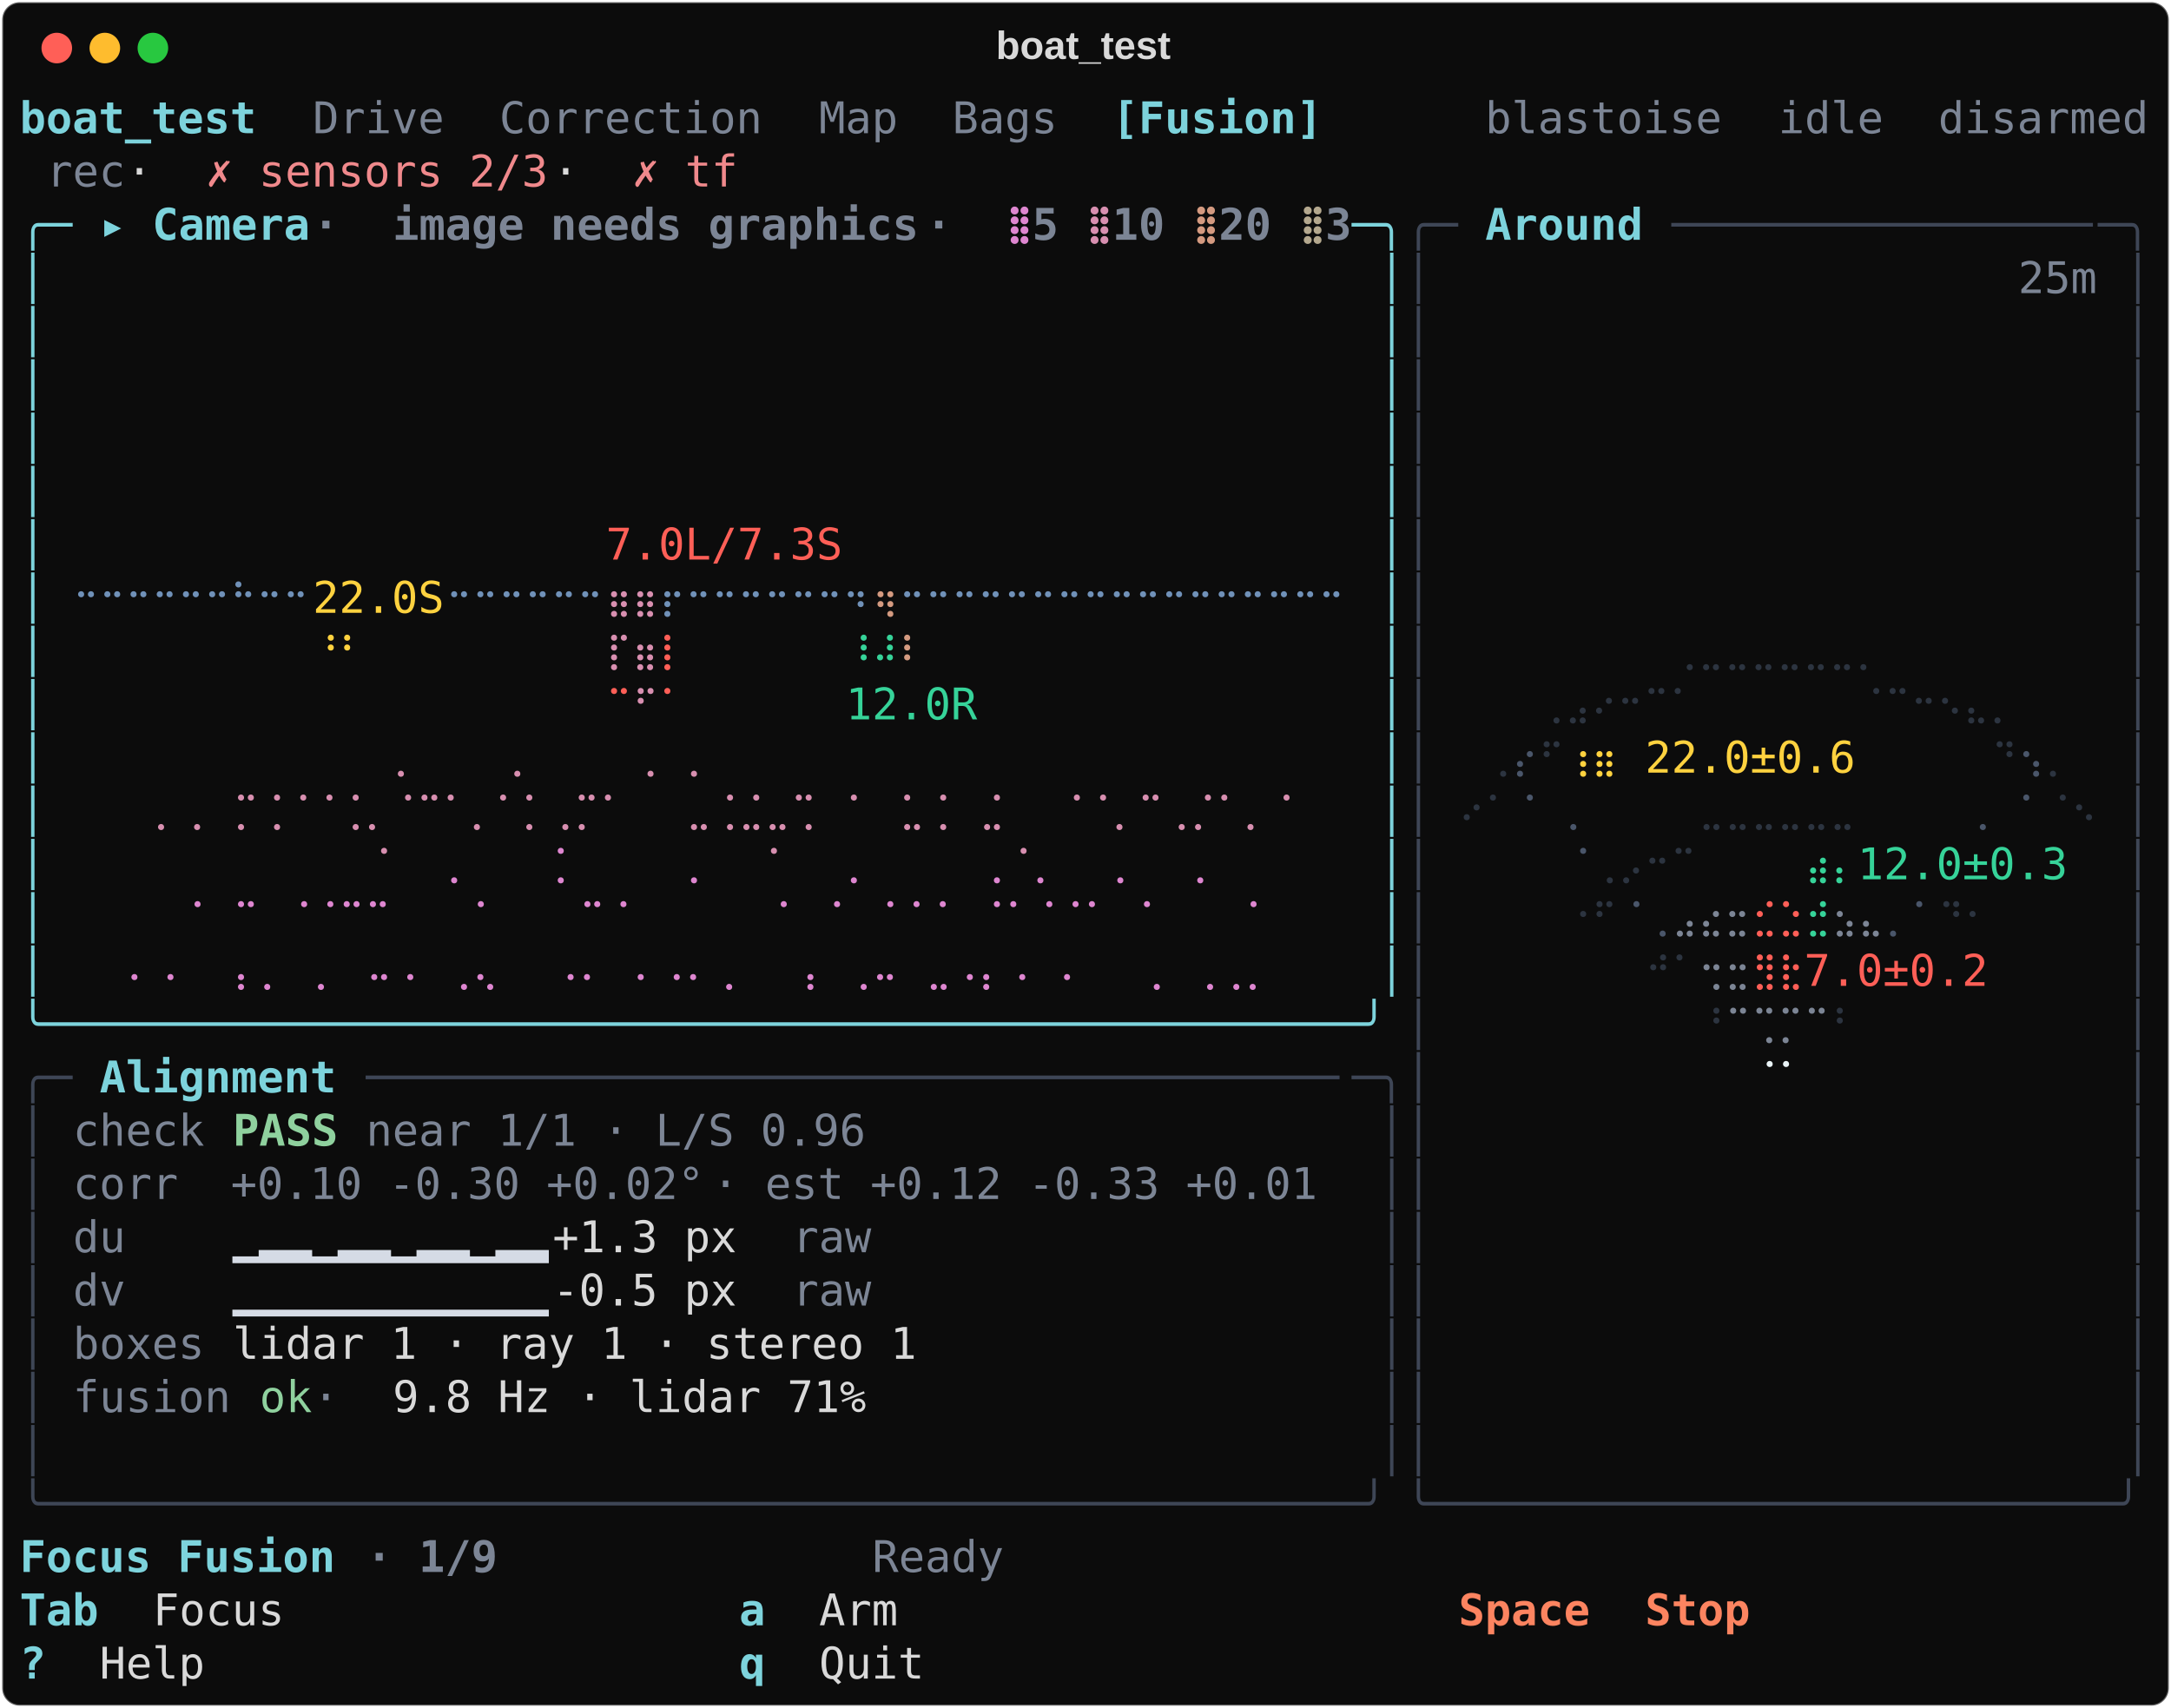
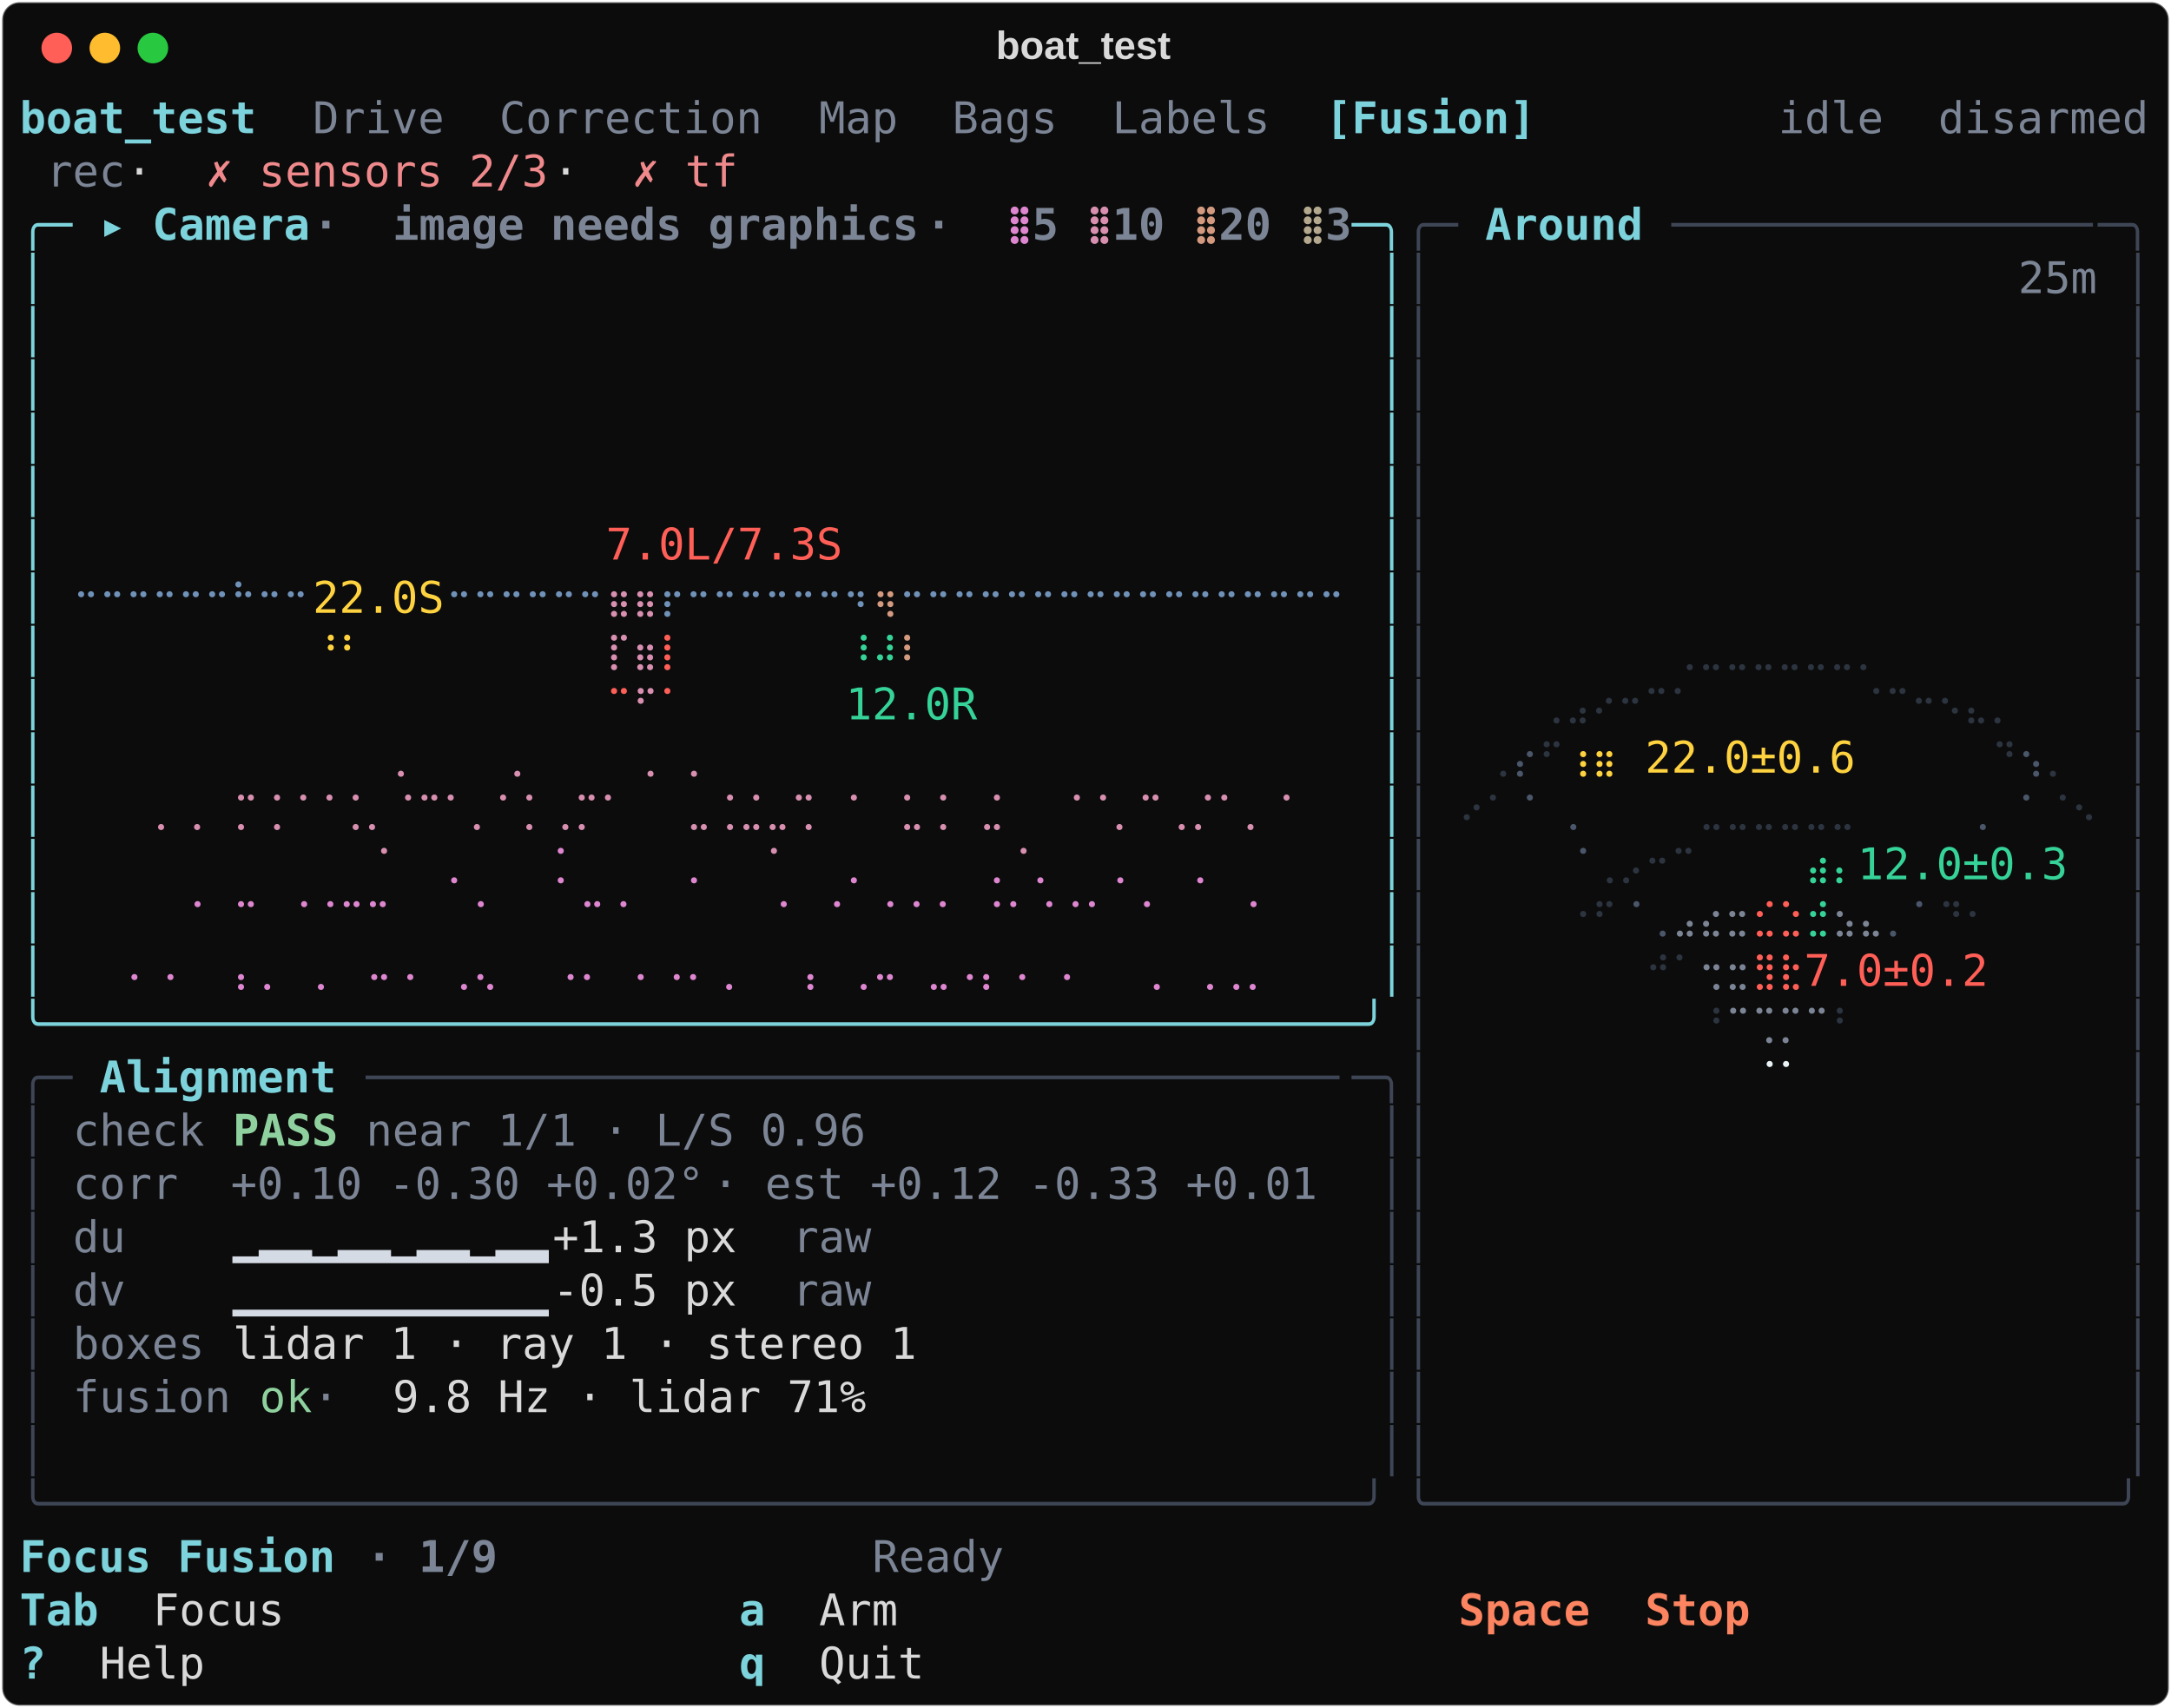
<svg xmlns="http://www.w3.org/2000/svg" class="rich-terminal" viewBox="0 0 994 782.0">
  <style>

    @font-face {
        font-family: "Fira Code";
        src: local("FiraCode-Regular"),
                url("https://cdnjs.cloudflare.com/ajax/libs/firacode/6.2.0/woff2/FiraCode-Regular.woff2") format("woff2"),
                url("https://cdnjs.cloudflare.com/ajax/libs/firacode/6.2.0/woff/FiraCode-Regular.woff") format("woff");
        font-style: normal;
        font-weight: 400;
    }
    @font-face {
        font-family: "Fira Code";
        src: local("FiraCode-Bold"),
                url("https://cdnjs.cloudflare.com/ajax/libs/firacode/6.2.0/woff2/FiraCode-Bold.woff2") format("woff2"),
                url("https://cdnjs.cloudflare.com/ajax/libs/firacode/6.2.0/woff/FiraCode-Bold.woff") format("woff");
        font-style: bold;
        font-weight: 700;
    }

    .fusion-text-matrix {
        font-family: Fira Code, monospace;
        font-size: 20px;
        line-height: 24.4px;
        font-variant-east-asian: full-width;
    }

    .fusion-text-title {
        font-size: 18px;
        font-weight: bold;
        font-family: arial;
    }

    .fusion-text-r1 { fill: #7dd3dc;font-weight: bold }
.fusion-text-r2 { fill: #7c8595 }
.fusion-text-r3 { fill: #d9d9d9 }
.fusion-text-r4 { fill: #f0898c }
.fusion-text-r5 { fill: #7c8595;font-weight: bold }
.fusion-text-r6 { fill: #de86d0;font-weight: bold }
.fusion-text-r7 { fill: #d88fb0;font-weight: bold }
.fusion-text-r8 { fill: #d49a80;font-weight: bold }
.fusion-text-r9 { fill: #b4a88e;font-weight: bold }
.fusion-text-r10 { fill: #3e4656 }
.fusion-text-r11 { fill: #ff5f57 }
.fusion-text-r12 { fill: #7091b8 }
.fusion-text-r13 { fill: #ffd23f }
.fusion-text-r14 { fill: #d88fb0 }
.fusion-text-r15 { fill: #d49a80 }
.fusion-text-r16 { fill: #36d399 }
.fusion-text-r17 { fill: #2c3440 }
.fusion-text-r18 { fill: #4a566a }
.fusion-text-r19 { fill: #de86d0 }
.fusion-text-r20 { fill: #e9f3f6 }
.fusion-text-r21 { fill: #8fd19e;font-weight: bold }
.fusion-text-r22 { fill: #d5dbe5 }
.fusion-text-r23 { fill: #8fd19e }
.fusion-text-r24 { fill: #fc8460;font-weight: bold }
    </style>
  <defs>
    <clipPath id="fusion-text-clip-terminal">
      <rect x="0" y="0" width="975.0" height="731.0" />
    </clipPath>
    <clipPath id="fusion-text-line-0">
      <rect x="0" y="1.5" width="976" height="24.65" />
    </clipPath>
    <clipPath id="fusion-text-line-1">
      <rect x="0" y="25.9" width="976" height="24.65" />
    </clipPath>
    <clipPath id="fusion-text-line-2">
      <rect x="0" y="50.3" width="976" height="24.65" />
    </clipPath>
    <clipPath id="fusion-text-line-3">
      <rect x="0" y="74.7" width="976" height="24.65" />
    </clipPath>
    <clipPath id="fusion-text-line-4">
      <rect x="0" y="99.1" width="976" height="24.65" />
    </clipPath>
    <clipPath id="fusion-text-line-5">
      <rect x="0" y="123.5" width="976" height="24.65" />
    </clipPath>
    <clipPath id="fusion-text-line-6">
      <rect x="0" y="147.9" width="976" height="24.65" />
    </clipPath>
    <clipPath id="fusion-text-line-7">
      <rect x="0" y="172.3" width="976" height="24.65" />
    </clipPath>
    <clipPath id="fusion-text-line-8">
      <rect x="0" y="196.7" width="976" height="24.65" />
    </clipPath>
    <clipPath id="fusion-text-line-9">
      <rect x="0" y="221.1" width="976" height="24.65" />
    </clipPath>
    <clipPath id="fusion-text-line-10">
      <rect x="0" y="245.5" width="976" height="24.65" />
    </clipPath>
    <clipPath id="fusion-text-line-11">
      <rect x="0" y="269.9" width="976" height="24.65" />
    </clipPath>
    <clipPath id="fusion-text-line-12">
      <rect x="0" y="294.3" width="976" height="24.65" />
    </clipPath>
    <clipPath id="fusion-text-line-13">
      <rect x="0" y="318.7" width="976" height="24.65" />
    </clipPath>
    <clipPath id="fusion-text-line-14">
      <rect x="0" y="343.1" width="976" height="24.65" />
    </clipPath>
    <clipPath id="fusion-text-line-15">
      <rect x="0" y="367.5" width="976" height="24.65" />
    </clipPath>
    <clipPath id="fusion-text-line-16">
      <rect x="0" y="391.9" width="976" height="24.65" />
    </clipPath>
    <clipPath id="fusion-text-line-17">
      <rect x="0" y="416.3" width="976" height="24.65" />
    </clipPath>
    <clipPath id="fusion-text-line-18">
      <rect x="0" y="440.7" width="976" height="24.65" />
    </clipPath>
    <clipPath id="fusion-text-line-19">
      <rect x="0" y="465.1" width="976" height="24.65" />
    </clipPath>
    <clipPath id="fusion-text-line-20">
      <rect x="0" y="489.5" width="976" height="24.65" />
    </clipPath>
    <clipPath id="fusion-text-line-21">
      <rect x="0" y="513.9" width="976" height="24.65" />
    </clipPath>
    <clipPath id="fusion-text-line-22">
      <rect x="0" y="538.3" width="976" height="24.65" />
    </clipPath>
    <clipPath id="fusion-text-line-23">
      <rect x="0" y="562.7" width="976" height="24.65" />
    </clipPath>
    <clipPath id="fusion-text-line-24">
      <rect x="0" y="587.1" width="976" height="24.65" />
    </clipPath>
    <clipPath id="fusion-text-line-25">
      <rect x="0" y="611.5" width="976" height="24.65" />
    </clipPath>
    <clipPath id="fusion-text-line-26">
      <rect x="0" y="635.9" width="976" height="24.65" />
    </clipPath>
    <clipPath id="fusion-text-line-27">
      <rect x="0" y="660.3" width="976" height="24.65" />
    </clipPath>
    <clipPath id="fusion-text-line-28">
      <rect x="0" y="684.7" width="976" height="24.65" />
    </clipPath>
  </defs>
  <rect fill="#0c0c0c" stroke="rgba(255,255,255,0.35)" stroke-width="1" x="1" y="1" width="992" height="780" rx="8" />
  <text class="fusion-text-title" fill="#d9d9d9" text-anchor="middle" x="496" y="27">boat_test</text>
  <g transform="translate(26,22)">
    <circle cx="0" cy="0" r="7" fill="#ff5f57" />
    <circle cx="22" cy="0" r="7" fill="#febc2e" />
    <circle cx="44" cy="0" r="7" fill="#28c840" />
  </g>
  <g transform="translate(9, 41)" clip-path="url(#fusion-text-clip-terminal)">
    <g class="fusion-text-matrix">
      <text class="fusion-text-r1" x="0" y="20" textLength="134.2" clip-path="url(#fusion-text-line-0)"> boat_test </text>
      <text class="fusion-text-r2" x="134.2" y="20" textLength="85.4" clip-path="url(#fusion-text-line-0)">  Drive</text>
      <text class="fusion-text-r2" x="219.6" y="20" textLength="146.4" clip-path="url(#fusion-text-line-0)">  Correction</text>
      <text class="fusion-text-r2" x="366" y="20" textLength="61" clip-path="url(#fusion-text-line-0)">  Map</text>
      <text class="fusion-text-r2" x="427" y="20" textLength="73.2" clip-path="url(#fusion-text-line-0)">  Bags</text>
-       <text class="fusion-text-r1" x="500.2" y="20" textLength="109.8" clip-path="url(#fusion-text-line-0)"> [Fusion]</text>
-       <text class="fusion-text-r2" x="671" y="20" textLength="109.8" clip-path="url(#fusion-text-line-0)">blastoise</text>
+       <text class="fusion-text-r2" x="500.2" y="20" textLength="97.6" clip-path="url(#fusion-text-line-0)">  Labels</text>
+       <text class="fusion-text-r1" x="597.8" y="20" textLength="109.8" clip-path="url(#fusion-text-line-0)"> [Fusion]</text>
      <text class="fusion-text-r2" x="805.2" y="20" textLength="48.8" clip-path="url(#fusion-text-line-0)">idle</text>
      <text class="fusion-text-r2" x="878.4" y="20" textLength="97.6" clip-path="url(#fusion-text-line-0)">disarmed</text>
      <text class="fusion-text-r3" x="976" y="20" textLength="12.2" clip-path="url(#fusion-text-line-0)">
</text>
      <text class="fusion-text-r2" x="12.2" y="44.4" textLength="36.6" clip-path="url(#fusion-text-line-1)">rec</text>
      <text class="fusion-text-r3" x="48.8" y="44.4" textLength="36.6" clip-path="url(#fusion-text-line-1)"> · </text>
      <text class="fusion-text-r4" x="85.4" y="44.4" textLength="158.6" clip-path="url(#fusion-text-line-1)">✗ sensors 2/3</text>
      <text class="fusion-text-r3" x="244" y="44.4" textLength="36.6" clip-path="url(#fusion-text-line-1)"> · </text>
      <text class="fusion-text-r4" x="280.6" y="44.4" textLength="48.8" clip-path="url(#fusion-text-line-1)">✗ tf</text>
      <text class="fusion-text-r3" x="976" y="44.4" textLength="12.2" clip-path="url(#fusion-text-line-1)">
</text>
      <text class="fusion-text-r1" x="0" y="68.8" textLength="24.4" clip-path="url(#fusion-text-line-2)">╭─</text>
      <text class="fusion-text-r1" x="36.6" y="68.8" textLength="97.6" clip-path="url(#fusion-text-line-2)">▸ Camera</text>
      <text class="fusion-text-r5" x="134.2" y="68.8" textLength="36.6" clip-path="url(#fusion-text-line-2)"> · </text>
      <text class="fusion-text-r5" x="170.8" y="68.8" textLength="244" clip-path="url(#fusion-text-line-2)">image needs graphics</text>
      <text class="fusion-text-r5" x="414.8" y="68.8" textLength="36.6" clip-path="url(#fusion-text-line-2)"> · </text>
      <text class="fusion-text-r6" x="451.4" y="68.8" textLength="12.2" clip-path="url(#fusion-text-line-2)">⣿</text>
      <text class="fusion-text-r5" x="463.6" y="68.8" textLength="24.4" clip-path="url(#fusion-text-line-2)">5 </text>
      <text class="fusion-text-r7" x="488" y="68.8" textLength="12.2" clip-path="url(#fusion-text-line-2)">⣿</text>
      <text class="fusion-text-r5" x="500.2" y="68.8" textLength="36.6" clip-path="url(#fusion-text-line-2)">10 </text>
      <text class="fusion-text-r8" x="536.8" y="68.8" textLength="12.2" clip-path="url(#fusion-text-line-2)">⣿</text>
      <text class="fusion-text-r5" x="549" y="68.8" textLength="36.6" clip-path="url(#fusion-text-line-2)">20 </text>
      <text class="fusion-text-r9" x="585.6" y="68.8" textLength="12.2" clip-path="url(#fusion-text-line-2)">⣿</text>
      <text class="fusion-text-r5" x="597.8" y="68.8" textLength="12.2" clip-path="url(#fusion-text-line-2)">3</text>
      <text class="fusion-text-r1" x="610" y="68.8" textLength="24.4" clip-path="url(#fusion-text-line-2)">─╮</text>
      <text class="fusion-text-r10" x="634.4" y="68.8" textLength="24.4" clip-path="url(#fusion-text-line-2)">╭─</text>
      <text class="fusion-text-r1" x="671" y="68.8" textLength="73.2" clip-path="url(#fusion-text-line-2)">Around</text>
      <text class="fusion-text-r10" x="756.4" y="68.8" textLength="195.2" clip-path="url(#fusion-text-line-2)">────────────────</text>
      <text class="fusion-text-r10" x="951.6" y="68.8" textLength="24.4" clip-path="url(#fusion-text-line-2)">─╮</text>
      <text class="fusion-text-r3" x="976" y="68.8" textLength="12.2" clip-path="url(#fusion-text-line-2)">
</text>
      <text class="fusion-text-r1" x="0" y="93.2" textLength="12.2" clip-path="url(#fusion-text-line-3)">│</text>
      <text class="fusion-text-r1" x="622.2" y="93.2" textLength="12.2" clip-path="url(#fusion-text-line-3)">│</text>
      <text class="fusion-text-r10" x="634.4" y="93.2" textLength="12.2" clip-path="url(#fusion-text-line-3)">│</text>
      <text class="fusion-text-r2" x="915" y="93.2" textLength="36.6" clip-path="url(#fusion-text-line-3)">25m</text>
      <text class="fusion-text-r10" x="963.8" y="93.2" textLength="12.2" clip-path="url(#fusion-text-line-3)">│</text>
      <text class="fusion-text-r3" x="976" y="93.2" textLength="12.2" clip-path="url(#fusion-text-line-3)">
</text>
      <text class="fusion-text-r1" x="0" y="117.6" textLength="12.2" clip-path="url(#fusion-text-line-4)">│</text>
      <text class="fusion-text-r1" x="622.2" y="117.6" textLength="12.2" clip-path="url(#fusion-text-line-4)">│</text>
      <text class="fusion-text-r10" x="634.4" y="117.6" textLength="12.2" clip-path="url(#fusion-text-line-4)">│</text>
      <text class="fusion-text-r10" x="963.8" y="117.6" textLength="12.2" clip-path="url(#fusion-text-line-4)">│</text>
      <text class="fusion-text-r3" x="976" y="117.6" textLength="12.2" clip-path="url(#fusion-text-line-4)">
</text>
      <text class="fusion-text-r1" x="0" y="142" textLength="12.2" clip-path="url(#fusion-text-line-5)">│</text>
      <text class="fusion-text-r1" x="622.2" y="142" textLength="12.2" clip-path="url(#fusion-text-line-5)">│</text>
      <text class="fusion-text-r10" x="634.4" y="142" textLength="12.2" clip-path="url(#fusion-text-line-5)">│</text>
      <text class="fusion-text-r10" x="963.8" y="142" textLength="12.2" clip-path="url(#fusion-text-line-5)">│</text>
      <text class="fusion-text-r3" x="976" y="142" textLength="12.2" clip-path="url(#fusion-text-line-5)">
</text>
      <text class="fusion-text-r1" x="0" y="166.4" textLength="12.2" clip-path="url(#fusion-text-line-6)">│</text>
      <text class="fusion-text-r1" x="622.2" y="166.4" textLength="12.2" clip-path="url(#fusion-text-line-6)">│</text>
      <text class="fusion-text-r10" x="634.4" y="166.4" textLength="12.2" clip-path="url(#fusion-text-line-6)">│</text>
      <text class="fusion-text-r10" x="963.8" y="166.4" textLength="12.2" clip-path="url(#fusion-text-line-6)">│</text>
      <text class="fusion-text-r3" x="976" y="166.4" textLength="12.2" clip-path="url(#fusion-text-line-6)">
</text>
      <text class="fusion-text-r1" x="0" y="190.8" textLength="12.2" clip-path="url(#fusion-text-line-7)">│</text>
      <text class="fusion-text-r1" x="622.2" y="190.8" textLength="12.2" clip-path="url(#fusion-text-line-7)">│</text>
      <text class="fusion-text-r10" x="634.4" y="190.8" textLength="12.2" clip-path="url(#fusion-text-line-7)">│</text>
      <text class="fusion-text-r10" x="963.8" y="190.8" textLength="12.2" clip-path="url(#fusion-text-line-7)">│</text>
      <text class="fusion-text-r3" x="976" y="190.8" textLength="12.2" clip-path="url(#fusion-text-line-7)">
</text>
      <text class="fusion-text-r1" x="0" y="215.2" textLength="12.2" clip-path="url(#fusion-text-line-8)">│</text>
      <text class="fusion-text-r11" x="268.4" y="215.2" textLength="109.8" clip-path="url(#fusion-text-line-8)">7.0L/7.3S</text>
      <text class="fusion-text-r1" x="622.2" y="215.2" textLength="12.2" clip-path="url(#fusion-text-line-8)">│</text>
      <text class="fusion-text-r10" x="634.4" y="215.2" textLength="12.2" clip-path="url(#fusion-text-line-8)">│</text>
      <text class="fusion-text-r10" x="963.8" y="215.2" textLength="12.2" clip-path="url(#fusion-text-line-8)">│</text>
      <text class="fusion-text-r3" x="976" y="215.2" textLength="12.2" clip-path="url(#fusion-text-line-8)">
</text>
      <text class="fusion-text-r1" x="0" y="239.6" textLength="12.2" clip-path="url(#fusion-text-line-9)">│</text>
      <text class="fusion-text-r12" x="24.4" y="239.6" textLength="109.8" clip-path="url(#fusion-text-line-9)">⠒⠒⠒⠒⠒⠒⠓⠒⠒</text>
      <text class="fusion-text-r13" x="134.2" y="239.6" textLength="61" clip-path="url(#fusion-text-line-9)">22.0S</text>
      <text class="fusion-text-r12" x="195.2" y="239.6" textLength="73.2" clip-path="url(#fusion-text-line-9)">⠒⠒⠒⠒⠒⠒</text>
      <text class="fusion-text-r14" x="268.4" y="239.6" textLength="24.4" clip-path="url(#fusion-text-line-9)">⣶⣶</text>
      <text class="fusion-text-r12" x="292.8" y="239.6" textLength="97.6" clip-path="url(#fusion-text-line-9)">⡖⠒⠒⠒⠒⠒⠒⠲</text>
      <text class="fusion-text-r15" x="390.4" y="239.6" textLength="12.2" clip-path="url(#fusion-text-line-9)">⢶</text>
      <text class="fusion-text-r12" x="402.6" y="239.6" textLength="207.4" clip-path="url(#fusion-text-line-9)">⠒⠒⠒⠒⠒⠒⠒⠒⠒⠒⠒⠒⠒⠒⠒⠒⠒</text>
      <text class="fusion-text-r1" x="622.2" y="239.6" textLength="12.2" clip-path="url(#fusion-text-line-9)">│</text>
      <text class="fusion-text-r10" x="634.4" y="239.6" textLength="12.2" clip-path="url(#fusion-text-line-9)">│</text>
      <text class="fusion-text-r10" x="963.8" y="239.6" textLength="12.2" clip-path="url(#fusion-text-line-9)">│</text>
      <text class="fusion-text-r3" x="976" y="239.6" textLength="12.2" clip-path="url(#fusion-text-line-9)">
</text>
      <text class="fusion-text-r1" x="0" y="264" textLength="12.2" clip-path="url(#fusion-text-line-10)">│</text>
      <text class="fusion-text-r13" x="134.2" y="264" textLength="24.4" clip-path="url(#fusion-text-line-10)">⠘⠃</text>
      <text class="fusion-text-r14" x="268.4" y="264" textLength="24.4" clip-path="url(#fusion-text-line-10)">⡏⣶</text>
      <text class="fusion-text-r11" x="292.8" y="264" textLength="12.2" clip-path="url(#fusion-text-line-10)">⡇</text>
      <text class="fusion-text-r16" x="378.2" y="264" textLength="24.4" clip-path="url(#fusion-text-line-10)">⠸⠼</text>
      <text class="fusion-text-r15" x="402.6" y="264" textLength="12.2" clip-path="url(#fusion-text-line-10)">⠇</text>
      <text class="fusion-text-r1" x="622.2" y="264" textLength="12.2" clip-path="url(#fusion-text-line-10)">│</text>
      <text class="fusion-text-r10" x="634.4" y="264" textLength="12.2" clip-path="url(#fusion-text-line-10)">│</text>
      <text class="fusion-text-r17" x="756.4" y="264" textLength="97.6" clip-path="url(#fusion-text-line-10)">⢀⣀⣀⣀⣀⣀⣀⡀</text>
      <text class="fusion-text-r10" x="963.8" y="264" textLength="12.2" clip-path="url(#fusion-text-line-10)">│</text>
      <text class="fusion-text-r3" x="976" y="264" textLength="12.2" clip-path="url(#fusion-text-line-10)">
</text>
      <text class="fusion-text-r1" x="0" y="288.4" textLength="12.2" clip-path="url(#fusion-text-line-11)">│</text>
      <text class="fusion-text-r11" x="268.4" y="288.4" textLength="12.2" clip-path="url(#fusion-text-line-11)">⠉</text>
      <text class="fusion-text-r14" x="280.6" y="288.4" textLength="12.2" clip-path="url(#fusion-text-line-11)">⠋</text>
      <text class="fusion-text-r11" x="292.8" y="288.4" textLength="12.2" clip-path="url(#fusion-text-line-11)">⠁</text>
      <text class="fusion-text-r16" x="378.2" y="288.4" textLength="61" clip-path="url(#fusion-text-line-11)">12.0R</text>
      <text class="fusion-text-r1" x="622.2" y="288.4" textLength="12.2" clip-path="url(#fusion-text-line-11)">│</text>
      <text class="fusion-text-r10" x="634.4" y="288.4" textLength="12.2" clip-path="url(#fusion-text-line-11)">│</text>
      <text class="fusion-text-r17" x="695.4" y="288.4" textLength="73.2" clip-path="url(#fusion-text-line-11)">⢀⣠⠔⠒⠉⠁</text>
      <text class="fusion-text-r17" x="841.8" y="288.4" textLength="73.2" clip-path="url(#fusion-text-line-11)">⠈⠉⠒⠢⣄⡀</text>
      <text class="fusion-text-r10" x="963.8" y="288.4" textLength="12.2" clip-path="url(#fusion-text-line-11)">│</text>
      <text class="fusion-text-r3" x="976" y="288.4" textLength="12.2" clip-path="url(#fusion-text-line-11)">
</text>
      <text class="fusion-text-r1" x="0" y="312.8" textLength="12.2" clip-path="url(#fusion-text-line-12)">│</text>
      <text class="fusion-text-r14" x="170.8" y="312.8" textLength="12.2" clip-path="url(#fusion-text-line-12)">⡀</text>
      <text class="fusion-text-r14" x="219.6" y="312.8" textLength="12.2" clip-path="url(#fusion-text-line-12)">⢀</text>
      <text class="fusion-text-r14" x="280.6" y="312.8" textLength="12.2" clip-path="url(#fusion-text-line-12)">⢀</text>
      <text class="fusion-text-r14" x="305" y="312.8" textLength="12.2" clip-path="url(#fusion-text-line-12)">⡀</text>
      <text class="fusion-text-r1" x="622.2" y="312.8" textLength="12.2" clip-path="url(#fusion-text-line-12)">│</text>
      <text class="fusion-text-r10" x="634.4" y="312.8" textLength="12.2" clip-path="url(#fusion-text-line-12)">│</text>
      <text class="fusion-text-r17" x="671" y="312.8" textLength="12.2" clip-path="url(#fusion-text-line-12)">⢀</text>
      <text class="fusion-text-r18" x="683.2" y="312.8" textLength="12.2" clip-path="url(#fusion-text-line-12)">⡔</text>
      <text class="fusion-text-r17" x="695.4" y="312.8" textLength="12.2" clip-path="url(#fusion-text-line-12)">⠋</text>
      <text class="fusion-text-r13" x="707.6" y="312.8" textLength="24.4" clip-path="url(#fusion-text-line-12)">⢰⣶</text>
      <text class="fusion-text-r13" x="744.2" y="312.8" textLength="97.6" clip-path="url(#fusion-text-line-12)">22.0±0.6</text>
      <text class="fusion-text-r17" x="902.8" y="312.8" textLength="12.2" clip-path="url(#fusion-text-line-12)">⠙</text>
      <text class="fusion-text-r18" x="915" y="312.8" textLength="12.2" clip-path="url(#fusion-text-line-12)">⢢</text>
      <text class="fusion-text-r17" x="927.2" y="312.8" textLength="12.2" clip-path="url(#fusion-text-line-12)">⡀</text>
      <text class="fusion-text-r10" x="963.8" y="312.8" textLength="12.2" clip-path="url(#fusion-text-line-12)">│</text>
      <text class="fusion-text-r3" x="976" y="312.8" textLength="12.2" clip-path="url(#fusion-text-line-12)">
</text>
      <text class="fusion-text-r1" x="0" y="337.2" textLength="12.2" clip-path="url(#fusion-text-line-13)">│</text>
      <text class="fusion-text-r14" x="61" y="337.2" textLength="24.4" clip-path="url(#fusion-text-line-13)">⡀⢀</text>
      <text class="fusion-text-r14" x="97.6" y="337.2" textLength="183" clip-path="url(#fusion-text-line-13)">⡉⢈⠈⠈⢈⡀⠈⠉⠁⡀⠁⡁⢀⡉⠁</text>
      <text class="fusion-text-r14" x="305" y="337.2" textLength="61" clip-path="url(#fusion-text-line-13)">⣀⢈⣈⣀⢉</text>
      <text class="fusion-text-r14" x="378.2" y="337.2" textLength="12.2" clip-path="url(#fusion-text-line-13)">⠁</text>
      <text class="fusion-text-r14" x="402.6" y="337.2" textLength="24.4" clip-path="url(#fusion-text-line-13)">⣁⢈</text>
      <text class="fusion-text-r14" x="439.2" y="337.2" textLength="12.2" clip-path="url(#fusion-text-line-13)">⣈</text>
      <text class="fusion-text-r14" x="475.8" y="337.2" textLength="109.8" clip-path="url(#fusion-text-line-13)">⠈⠈⡀⠉⢀⡈⠁⡀⠈</text>
      <text class="fusion-text-r1" x="622.2" y="337.2" textLength="12.2" clip-path="url(#fusion-text-line-13)">│</text>
      <text class="fusion-text-r10" x="634.4" y="337.2" textLength="12.2" clip-path="url(#fusion-text-line-13)">│</text>
      <text class="fusion-text-r17" x="658.8" y="337.2" textLength="24.4" clip-path="url(#fusion-text-line-13)">⠔⠁</text>
      <text class="fusion-text-r18" x="683.2" y="337.2" textLength="12.2" clip-path="url(#fusion-text-line-13)">⠈</text>
      <text class="fusion-text-r18" x="707.6" y="337.2" textLength="12.2" clip-path="url(#fusion-text-line-13)">⡀</text>
      <text class="fusion-text-r17" x="768.6" y="337.2" textLength="73.2" clip-path="url(#fusion-text-line-13)">⣀⣀⣀⣀⣀⣀</text>
      <text class="fusion-text-r18" x="890.6" y="337.2" textLength="12.2" clip-path="url(#fusion-text-line-13)">⢀</text>
      <text class="fusion-text-r18" x="915" y="337.2" textLength="12.2" clip-path="url(#fusion-text-line-13)">⠁</text>
      <text class="fusion-text-r17" x="927.2" y="337.2" textLength="24.4" clip-path="url(#fusion-text-line-13)">⠈⠢</text>
      <text class="fusion-text-r10" x="963.8" y="337.2" textLength="12.2" clip-path="url(#fusion-text-line-13)">│</text>
      <text class="fusion-text-r3" x="976" y="337.2" textLength="12.2" clip-path="url(#fusion-text-line-13)">
</text>
      <text class="fusion-text-r1" x="0" y="361.6" textLength="12.2" clip-path="url(#fusion-text-line-14)">│</text>
      <text class="fusion-text-r14" x="158.6" y="361.6" textLength="12.2" clip-path="url(#fusion-text-line-14)">⠈</text>
      <text class="fusion-text-r19" x="195.2" y="361.6" textLength="12.2" clip-path="url(#fusion-text-line-14)">⡀</text>
      <text class="fusion-text-r19" x="244" y="361.6" textLength="12.2" clip-path="url(#fusion-text-line-14)">⡁</text>
      <text class="fusion-text-r19" x="305" y="361.6" textLength="12.2" clip-path="url(#fusion-text-line-14)">⡀</text>
      <text class="fusion-text-r14" x="341.6" y="361.6" textLength="12.2" clip-path="url(#fusion-text-line-14)">⠁</text>
      <text class="fusion-text-r19" x="378.2" y="361.6" textLength="12.2" clip-path="url(#fusion-text-line-14)">⡀</text>
      <text class="fusion-text-r19" x="439.2" y="361.6" textLength="12.2" clip-path="url(#fusion-text-line-14)">⢀</text>
      <text class="fusion-text-r14" x="451.4" y="361.6" textLength="12.2" clip-path="url(#fusion-text-line-14)">⠈</text>
      <text class="fusion-text-r19" x="463.6" y="361.6" textLength="12.2" clip-path="url(#fusion-text-line-14)">⡀</text>
      <text class="fusion-text-r19" x="500.2" y="361.6" textLength="12.2" clip-path="url(#fusion-text-line-14)">⡀</text>
      <text class="fusion-text-r19" x="536.8" y="361.6" textLength="12.2" clip-path="url(#fusion-text-line-14)">⡀</text>
      <text class="fusion-text-r1" x="622.2" y="361.6" textLength="12.2" clip-path="url(#fusion-text-line-14)">│</text>
      <text class="fusion-text-r10" x="634.4" y="361.6" textLength="12.2" clip-path="url(#fusion-text-line-14)">│</text>
      <text class="fusion-text-r18" x="707.6" y="361.6" textLength="12.2" clip-path="url(#fusion-text-line-14)">⠈</text>
      <text class="fusion-text-r17" x="719.8" y="361.6" textLength="48.8" clip-path="url(#fusion-text-line-14)">⢀⡠⠒⠉</text>
      <text class="fusion-text-r16" x="817.4" y="361.6" textLength="122" clip-path="url(#fusion-text-line-14)">⣴⡄12.0±0.3</text>
      <text class="fusion-text-r10" x="963.8" y="361.6" textLength="12.2" clip-path="url(#fusion-text-line-14)">│</text>
      <text class="fusion-text-r3" x="976" y="361.6" textLength="12.2" clip-path="url(#fusion-text-line-14)">
</text>
      <text class="fusion-text-r1" x="0" y="386" textLength="12.2" clip-path="url(#fusion-text-line-15)">│</text>
      <text class="fusion-text-r19" x="73.2" y="386" textLength="12.2" clip-path="url(#fusion-text-line-15)">⠈</text>
      <text class="fusion-text-r19" x="97.6" y="386" textLength="12.2" clip-path="url(#fusion-text-line-15)">⠉</text>
      <text class="fusion-text-r19" x="122" y="386" textLength="48.8" clip-path="url(#fusion-text-line-15)">⠈⠈⠉⠉</text>
      <text class="fusion-text-r19" x="207.4" y="386" textLength="12.2" clip-path="url(#fusion-text-line-15)">⠁</text>
      <text class="fusion-text-r19" x="256.2" y="386" textLength="24.4" clip-path="url(#fusion-text-line-15)">⠉⠈</text>
      <text class="fusion-text-r19" x="341.6" y="386" textLength="12.2" clip-path="url(#fusion-text-line-15)">⠈</text>
      <text class="fusion-text-r19" x="366" y="386" textLength="12.2" clip-path="url(#fusion-text-line-15)">⠈</text>
      <text class="fusion-text-r19" x="390.4" y="386" textLength="36.6" clip-path="url(#fusion-text-line-15)">⠈⠈⠈</text>
      <text class="fusion-text-r19" x="439.2" y="386" textLength="61" clip-path="url(#fusion-text-line-15)">⠈⠁⠈⠈⠁</text>
      <text class="fusion-text-r19" x="512.4" y="386" textLength="12.2" clip-path="url(#fusion-text-line-15)">⠁</text>
      <text class="fusion-text-r19" x="561.2" y="386" textLength="12.2" clip-path="url(#fusion-text-line-15)">⠁</text>
      <text class="fusion-text-r1" x="622.2" y="386" textLength="12.2" clip-path="url(#fusion-text-line-15)">│</text>
      <text class="fusion-text-r10" x="634.4" y="386" textLength="12.2" clip-path="url(#fusion-text-line-15)">│</text>
      <text class="fusion-text-r17" x="707.6" y="386" textLength="24.4" clip-path="url(#fusion-text-line-15)">⠐⠋</text>
      <text class="fusion-text-r18" x="732" y="386" textLength="24.4" clip-path="url(#fusion-text-line-15)">⠈⢀</text>
      <text class="fusion-text-r2" x="756.4" y="386" textLength="36.6" clip-path="url(#fusion-text-line-15)">⣠⣔⣒</text>
      <text class="fusion-text-r11" x="793" y="386" textLength="24.4" clip-path="url(#fusion-text-line-15)">⣊⣑</text>
      <text class="fusion-text-r16" x="817.4" y="386" textLength="12.2" clip-path="url(#fusion-text-line-15)">⣚</text>
      <text class="fusion-text-r2" x="829.6" y="386" textLength="24.4" clip-path="url(#fusion-text-line-15)">⣢⣄</text>
      <text class="fusion-text-r18" x="854" y="386" textLength="24.4" clip-path="url(#fusion-text-line-15)">⡀⠁</text>
      <text class="fusion-text-r17" x="878.4" y="386" textLength="24.4" clip-path="url(#fusion-text-line-15)">⠙⠂</text>
      <text class="fusion-text-r10" x="963.8" y="386" textLength="12.2" clip-path="url(#fusion-text-line-15)">│</text>
      <text class="fusion-text-r3" x="976" y="386" textLength="12.2" clip-path="url(#fusion-text-line-15)">
</text>
      <text class="fusion-text-r1" x="0" y="410.4" textLength="12.2" clip-path="url(#fusion-text-line-16)">│</text>
      <text class="fusion-text-r19" x="48.8" y="410.4" textLength="24.4" clip-path="url(#fusion-text-line-16)">⠄⠠</text>
      <text class="fusion-text-r19" x="97.6" y="410.4" textLength="24.4" clip-path="url(#fusion-text-line-16)">⡄⡀</text>
      <text class="fusion-text-r19" x="134.2" y="410.4" textLength="12.2" clip-path="url(#fusion-text-line-16)">⡀</text>
      <text class="fusion-text-r19" x="158.6" y="410.4" textLength="24.4" clip-path="url(#fusion-text-line-16)">⠤⠠</text>
      <text class="fusion-text-r19" x="195.2" y="410.4" textLength="24.4" clip-path="url(#fusion-text-line-16)">⢀⢄</text>
      <text class="fusion-text-r19" x="244" y="410.4" textLength="24.4" clip-path="url(#fusion-text-line-16)">⠠⠄</text>
      <text class="fusion-text-r19" x="280.6" y="410.4" textLength="48.8" clip-path="url(#fusion-text-line-16)">⠄⠠⠄⢀</text>
      <text class="fusion-text-r19" x="353.8" y="410.4" textLength="12.2" clip-path="url(#fusion-text-line-16)">⢠</text>
      <text class="fusion-text-r19" x="378.2" y="410.4" textLength="24.4" clip-path="url(#fusion-text-line-16)">⢀⠤</text>
      <text class="fusion-text-r19" x="414.8" y="410.4" textLength="48.8" clip-path="url(#fusion-text-line-16)">⣀⠠⡄⠠</text>
      <text class="fusion-text-r19" x="475.8" y="410.4" textLength="12.2" clip-path="url(#fusion-text-line-16)">⠄</text>
      <text class="fusion-text-r19" x="512.4" y="410.4" textLength="12.2" clip-path="url(#fusion-text-line-16)">⢀</text>
      <text class="fusion-text-r19" x="536.8" y="410.4" textLength="36.6" clip-path="url(#fusion-text-line-16)">⢀⢀⡀</text>
      <text class="fusion-text-r1" x="622.2" y="410.4" textLength="12.2" clip-path="url(#fusion-text-line-16)">│</text>
      <text class="fusion-text-r10" x="634.4" y="410.4" textLength="12.2" clip-path="url(#fusion-text-line-16)">│</text>
      <text class="fusion-text-r17" x="744.2" y="410.4" textLength="24.4" clip-path="url(#fusion-text-line-16)">⠚⠁</text>
      <text class="fusion-text-r2" x="768.6" y="410.4" textLength="24.4" clip-path="url(#fusion-text-line-16)">⢒⣒</text>
      <text class="fusion-text-r11" x="793" y="410.4" textLength="109.8" clip-path="url(#fusion-text-line-16)">⣻⣗7.0±0.2</text>
      <text class="fusion-text-r10" x="963.8" y="410.4" textLength="12.2" clip-path="url(#fusion-text-line-16)">│</text>
      <text class="fusion-text-r3" x="976" y="410.4" textLength="12.2" clip-path="url(#fusion-text-line-16)">
</text>
      <text class="fusion-text-r1" x="0" y="434.8" textLength="634.4" clip-path="url(#fusion-text-line-17)">╰──────────────────────────────────────────────────╯</text>
      <text class="fusion-text-r10" x="634.4" y="434.8" textLength="12.2" clip-path="url(#fusion-text-line-17)">│</text>
      <text class="fusion-text-r17" x="768.6" y="434.8" textLength="12.2" clip-path="url(#fusion-text-line-17)">⠘</text>
      <text class="fusion-text-r2" x="780.8" y="434.8" textLength="48.8" clip-path="url(#fusion-text-line-17)">⠉⢉⡉⠉</text>
      <text class="fusion-text-r17" x="829.6" y="434.8" textLength="12.2" clip-path="url(#fusion-text-line-17)">⠃</text>
      <text class="fusion-text-r10" x="963.8" y="434.8" textLength="12.2" clip-path="url(#fusion-text-line-17)">│</text>
      <text class="fusion-text-r3" x="976" y="434.8" textLength="12.2" clip-path="url(#fusion-text-line-17)">
</text>
      <text class="fusion-text-r10" x="0" y="459.2" textLength="24.4" clip-path="url(#fusion-text-line-18)">╭─</text>
      <text class="fusion-text-r1" x="36.6" y="459.2" textLength="109.8" clip-path="url(#fusion-text-line-18)">Alignment</text>
      <text class="fusion-text-r10" x="158.6" y="459.2" textLength="451.4" clip-path="url(#fusion-text-line-18)">─────────────────────────────────────</text>
      <text class="fusion-text-r10" x="610" y="459.2" textLength="24.4" clip-path="url(#fusion-text-line-18)">─╮</text>
      <text class="fusion-text-r10" x="634.4" y="459.2" textLength="12.2" clip-path="url(#fusion-text-line-18)">│</text>
      <text class="fusion-text-r20" x="793" y="459.2" textLength="24.4" clip-path="url(#fusion-text-line-18)">⠈⠁</text>
      <text class="fusion-text-r10" x="963.8" y="459.2" textLength="12.2" clip-path="url(#fusion-text-line-18)">│</text>
      <text class="fusion-text-r3" x="976" y="459.2" textLength="12.2" clip-path="url(#fusion-text-line-18)">
</text>
      <text class="fusion-text-r10" x="0" y="483.6" textLength="12.2" clip-path="url(#fusion-text-line-19)">│</text>
      <text class="fusion-text-r2" x="24.4" y="483.6" textLength="73.2" clip-path="url(#fusion-text-line-19)">check </text>
      <text class="fusion-text-r21" x="97.6" y="483.6" textLength="48.8" clip-path="url(#fusion-text-line-19)">PASS</text>
      <text class="fusion-text-r2" x="158.6" y="483.6" textLength="231.8" clip-path="url(#fusion-text-line-19)">near 1/1 · L/S 0.96</text>
      <text class="fusion-text-r10" x="622.2" y="483.6" textLength="12.2" clip-path="url(#fusion-text-line-19)">│</text>
      <text class="fusion-text-r10" x="634.4" y="483.6" textLength="12.2" clip-path="url(#fusion-text-line-19)">│</text>
      <text class="fusion-text-r10" x="963.8" y="483.6" textLength="12.2" clip-path="url(#fusion-text-line-19)">│</text>
      <text class="fusion-text-r3" x="976" y="483.6" textLength="12.2" clip-path="url(#fusion-text-line-19)">
</text>
      <text class="fusion-text-r10" x="0" y="508" textLength="12.2" clip-path="url(#fusion-text-line-20)">│</text>
      <text class="fusion-text-r2" x="24.4" y="508" textLength="292.8" clip-path="url(#fusion-text-line-20)">corr  +0.10 -0.30 +0.02°</text>
      <text class="fusion-text-r2" x="317.2" y="508" textLength="292.8" clip-path="url(#fusion-text-line-20)"> · est +0.12 -0.33 +0.01</text>
      <text class="fusion-text-r10" x="622.2" y="508" textLength="12.2" clip-path="url(#fusion-text-line-20)">│</text>
      <text class="fusion-text-r10" x="634.4" y="508" textLength="12.2" clip-path="url(#fusion-text-line-20)">│</text>
      <text class="fusion-text-r10" x="963.8" y="508" textLength="12.2" clip-path="url(#fusion-text-line-20)">│</text>
      <text class="fusion-text-r3" x="976" y="508" textLength="12.2" clip-path="url(#fusion-text-line-20)">
</text>
      <text class="fusion-text-r10" x="0" y="532.4" textLength="12.2" clip-path="url(#fusion-text-line-21)">│</text>
      <text class="fusion-text-r2" x="24.4" y="532.4" textLength="73.2" clip-path="url(#fusion-text-line-21)">du    </text>
      <text class="fusion-text-r22" x="97.6" y="532.4" textLength="146.4" clip-path="url(#fusion-text-line-21)">▁▂▂▁▂▂▁▂▂▁▂▂</text>
      <text class="fusion-text-r3" x="244" y="532.4" textLength="109.8" clip-path="url(#fusion-text-line-21)">  +1.3 px</text>
      <text class="fusion-text-r2" x="353.8" y="532.4" textLength="48.8" clip-path="url(#fusion-text-line-21)"> raw</text>
      <text class="fusion-text-r10" x="622.2" y="532.4" textLength="12.2" clip-path="url(#fusion-text-line-21)">│</text>
      <text class="fusion-text-r10" x="634.4" y="532.4" textLength="12.2" clip-path="url(#fusion-text-line-21)">│</text>
      <text class="fusion-text-r10" x="963.8" y="532.4" textLength="12.2" clip-path="url(#fusion-text-line-21)">│</text>
      <text class="fusion-text-r3" x="976" y="532.4" textLength="12.2" clip-path="url(#fusion-text-line-21)">
</text>
      <text class="fusion-text-r10" x="0" y="556.8" textLength="12.2" clip-path="url(#fusion-text-line-22)">│</text>
      <text class="fusion-text-r2" x="24.4" y="556.8" textLength="73.2" clip-path="url(#fusion-text-line-22)">dv    </text>
      <text class="fusion-text-r22" x="97.6" y="556.8" textLength="146.4" clip-path="url(#fusion-text-line-22)">▁▁▁▁▁▁▁▁▁▁▁▁</text>
      <text class="fusion-text-r3" x="244" y="556.8" textLength="109.8" clip-path="url(#fusion-text-line-22)">  -0.5 px</text>
      <text class="fusion-text-r2" x="353.8" y="556.8" textLength="48.8" clip-path="url(#fusion-text-line-22)"> raw</text>
      <text class="fusion-text-r10" x="622.2" y="556.8" textLength="12.2" clip-path="url(#fusion-text-line-22)">│</text>
      <text class="fusion-text-r10" x="634.4" y="556.8" textLength="12.2" clip-path="url(#fusion-text-line-22)">│</text>
      <text class="fusion-text-r10" x="963.8" y="556.8" textLength="12.2" clip-path="url(#fusion-text-line-22)">│</text>
      <text class="fusion-text-r3" x="976" y="556.8" textLength="12.2" clip-path="url(#fusion-text-line-22)">
</text>
      <text class="fusion-text-r10" x="0" y="581.2" textLength="12.2" clip-path="url(#fusion-text-line-23)">│</text>
      <text class="fusion-text-r2" x="24.4" y="581.2" textLength="73.2" clip-path="url(#fusion-text-line-23)">boxes </text>
      <text class="fusion-text-r3" x="97.6" y="581.2" textLength="317.2" clip-path="url(#fusion-text-line-23)">lidar 1 · ray 1 · stereo 1</text>
      <text class="fusion-text-r10" x="622.2" y="581.2" textLength="12.2" clip-path="url(#fusion-text-line-23)">│</text>
      <text class="fusion-text-r10" x="634.4" y="581.2" textLength="12.2" clip-path="url(#fusion-text-line-23)">│</text>
      <text class="fusion-text-r10" x="963.8" y="581.2" textLength="12.2" clip-path="url(#fusion-text-line-23)">│</text>
      <text class="fusion-text-r3" x="976" y="581.2" textLength="12.2" clip-path="url(#fusion-text-line-23)">
</text>
      <text class="fusion-text-r10" x="0" y="605.6" textLength="12.2" clip-path="url(#fusion-text-line-24)">│</text>
      <text class="fusion-text-r2" x="24.4" y="605.6" textLength="85.4" clip-path="url(#fusion-text-line-24)">fusion </text>
      <text class="fusion-text-r23" x="109.8" y="605.6" textLength="24.4" clip-path="url(#fusion-text-line-24)">ok</text>
      <text class="fusion-text-r2" x="134.2" y="605.6" textLength="36.6" clip-path="url(#fusion-text-line-24)"> · </text>
      <text class="fusion-text-r3" x="170.8" y="605.6" textLength="219.6" clip-path="url(#fusion-text-line-24)">9.8 Hz · lidar 71%</text>
      <text class="fusion-text-r10" x="622.2" y="605.6" textLength="12.2" clip-path="url(#fusion-text-line-24)">│</text>
      <text class="fusion-text-r10" x="634.4" y="605.6" textLength="12.2" clip-path="url(#fusion-text-line-24)">│</text>
      <text class="fusion-text-r10" x="963.8" y="605.6" textLength="12.2" clip-path="url(#fusion-text-line-24)">│</text>
      <text class="fusion-text-r3" x="976" y="605.6" textLength="12.2" clip-path="url(#fusion-text-line-24)">
</text>
      <text class="fusion-text-r10" x="0" y="630" textLength="12.2" clip-path="url(#fusion-text-line-25)">│</text>
      <text class="fusion-text-r10" x="622.2" y="630" textLength="12.2" clip-path="url(#fusion-text-line-25)">│</text>
      <text class="fusion-text-r10" x="634.4" y="630" textLength="12.2" clip-path="url(#fusion-text-line-25)">│</text>
      <text class="fusion-text-r10" x="963.8" y="630" textLength="12.2" clip-path="url(#fusion-text-line-25)">│</text>
      <text class="fusion-text-r3" x="976" y="630" textLength="12.2" clip-path="url(#fusion-text-line-25)">
</text>
      <text class="fusion-text-r10" x="0" y="654.4" textLength="634.4" clip-path="url(#fusion-text-line-26)">╰──────────────────────────────────────────────────╯</text>
      <text class="fusion-text-r10" x="634.4" y="654.4" textLength="341.6" clip-path="url(#fusion-text-line-26)">╰──────────────────────────╯</text>
      <text class="fusion-text-r3" x="976" y="654.4" textLength="12.2" clip-path="url(#fusion-text-line-26)">
</text>
      <text class="fusion-text-r1" x="0" y="678.8" textLength="158.6" clip-path="url(#fusion-text-line-27)"> Focus Fusion</text>
      <text class="fusion-text-r5" x="158.6" y="678.8" textLength="73.2" clip-path="url(#fusion-text-line-27)"> · 1/9</text>
      <text class="fusion-text-r2" x="390.4" y="678.8" textLength="585.6" clip-path="url(#fusion-text-line-27)">                                           Ready</text>
      <text class="fusion-text-r3" x="976" y="678.8" textLength="12.2" clip-path="url(#fusion-text-line-27)">
</text>
      <text class="fusion-text-r1" x="0" y="703.2" textLength="61" clip-path="url(#fusion-text-line-28)"> Tab </text>
      <text class="fusion-text-r3" x="61" y="703.2" textLength="268.4" clip-path="url(#fusion-text-line-28)">Focus                 </text>
      <text class="fusion-text-r1" x="329.4" y="703.2" textLength="36.6" clip-path="url(#fusion-text-line-28)"> a </text>
      <text class="fusion-text-r3" x="366" y="703.2" textLength="292.8" clip-path="url(#fusion-text-line-28)">Arm                     </text>
      <text class="fusion-text-r24" x="658.8" y="703.2" textLength="85.4" clip-path="url(#fusion-text-line-28)"> Space </text>
      <text class="fusion-text-r24" x="744.2" y="703.2" textLength="48.8" clip-path="url(#fusion-text-line-28)">Stop</text>
      <text class="fusion-text-r3" x="976" y="703.2" textLength="12.2" clip-path="url(#fusion-text-line-28)">
</text>
      <text class="fusion-text-r1" x="0" y="727.6" textLength="36.6" clip-path="url(#fusion-text-line-29)"> ? </text>
      <text class="fusion-text-r3" x="36.6" y="727.6" textLength="292.8" clip-path="url(#fusion-text-line-29)">Help                    </text>
      <text class="fusion-text-r1" x="329.4" y="727.6" textLength="36.6" clip-path="url(#fusion-text-line-29)"> q </text>
      <text class="fusion-text-r3" x="366" y="727.6" textLength="292.8" clip-path="url(#fusion-text-line-29)">Quit                    </text>
      <text class="fusion-text-r3" x="976" y="727.6" textLength="12.2" clip-path="url(#fusion-text-line-29)">
</text>
    </g>
  </g>
</svg>
